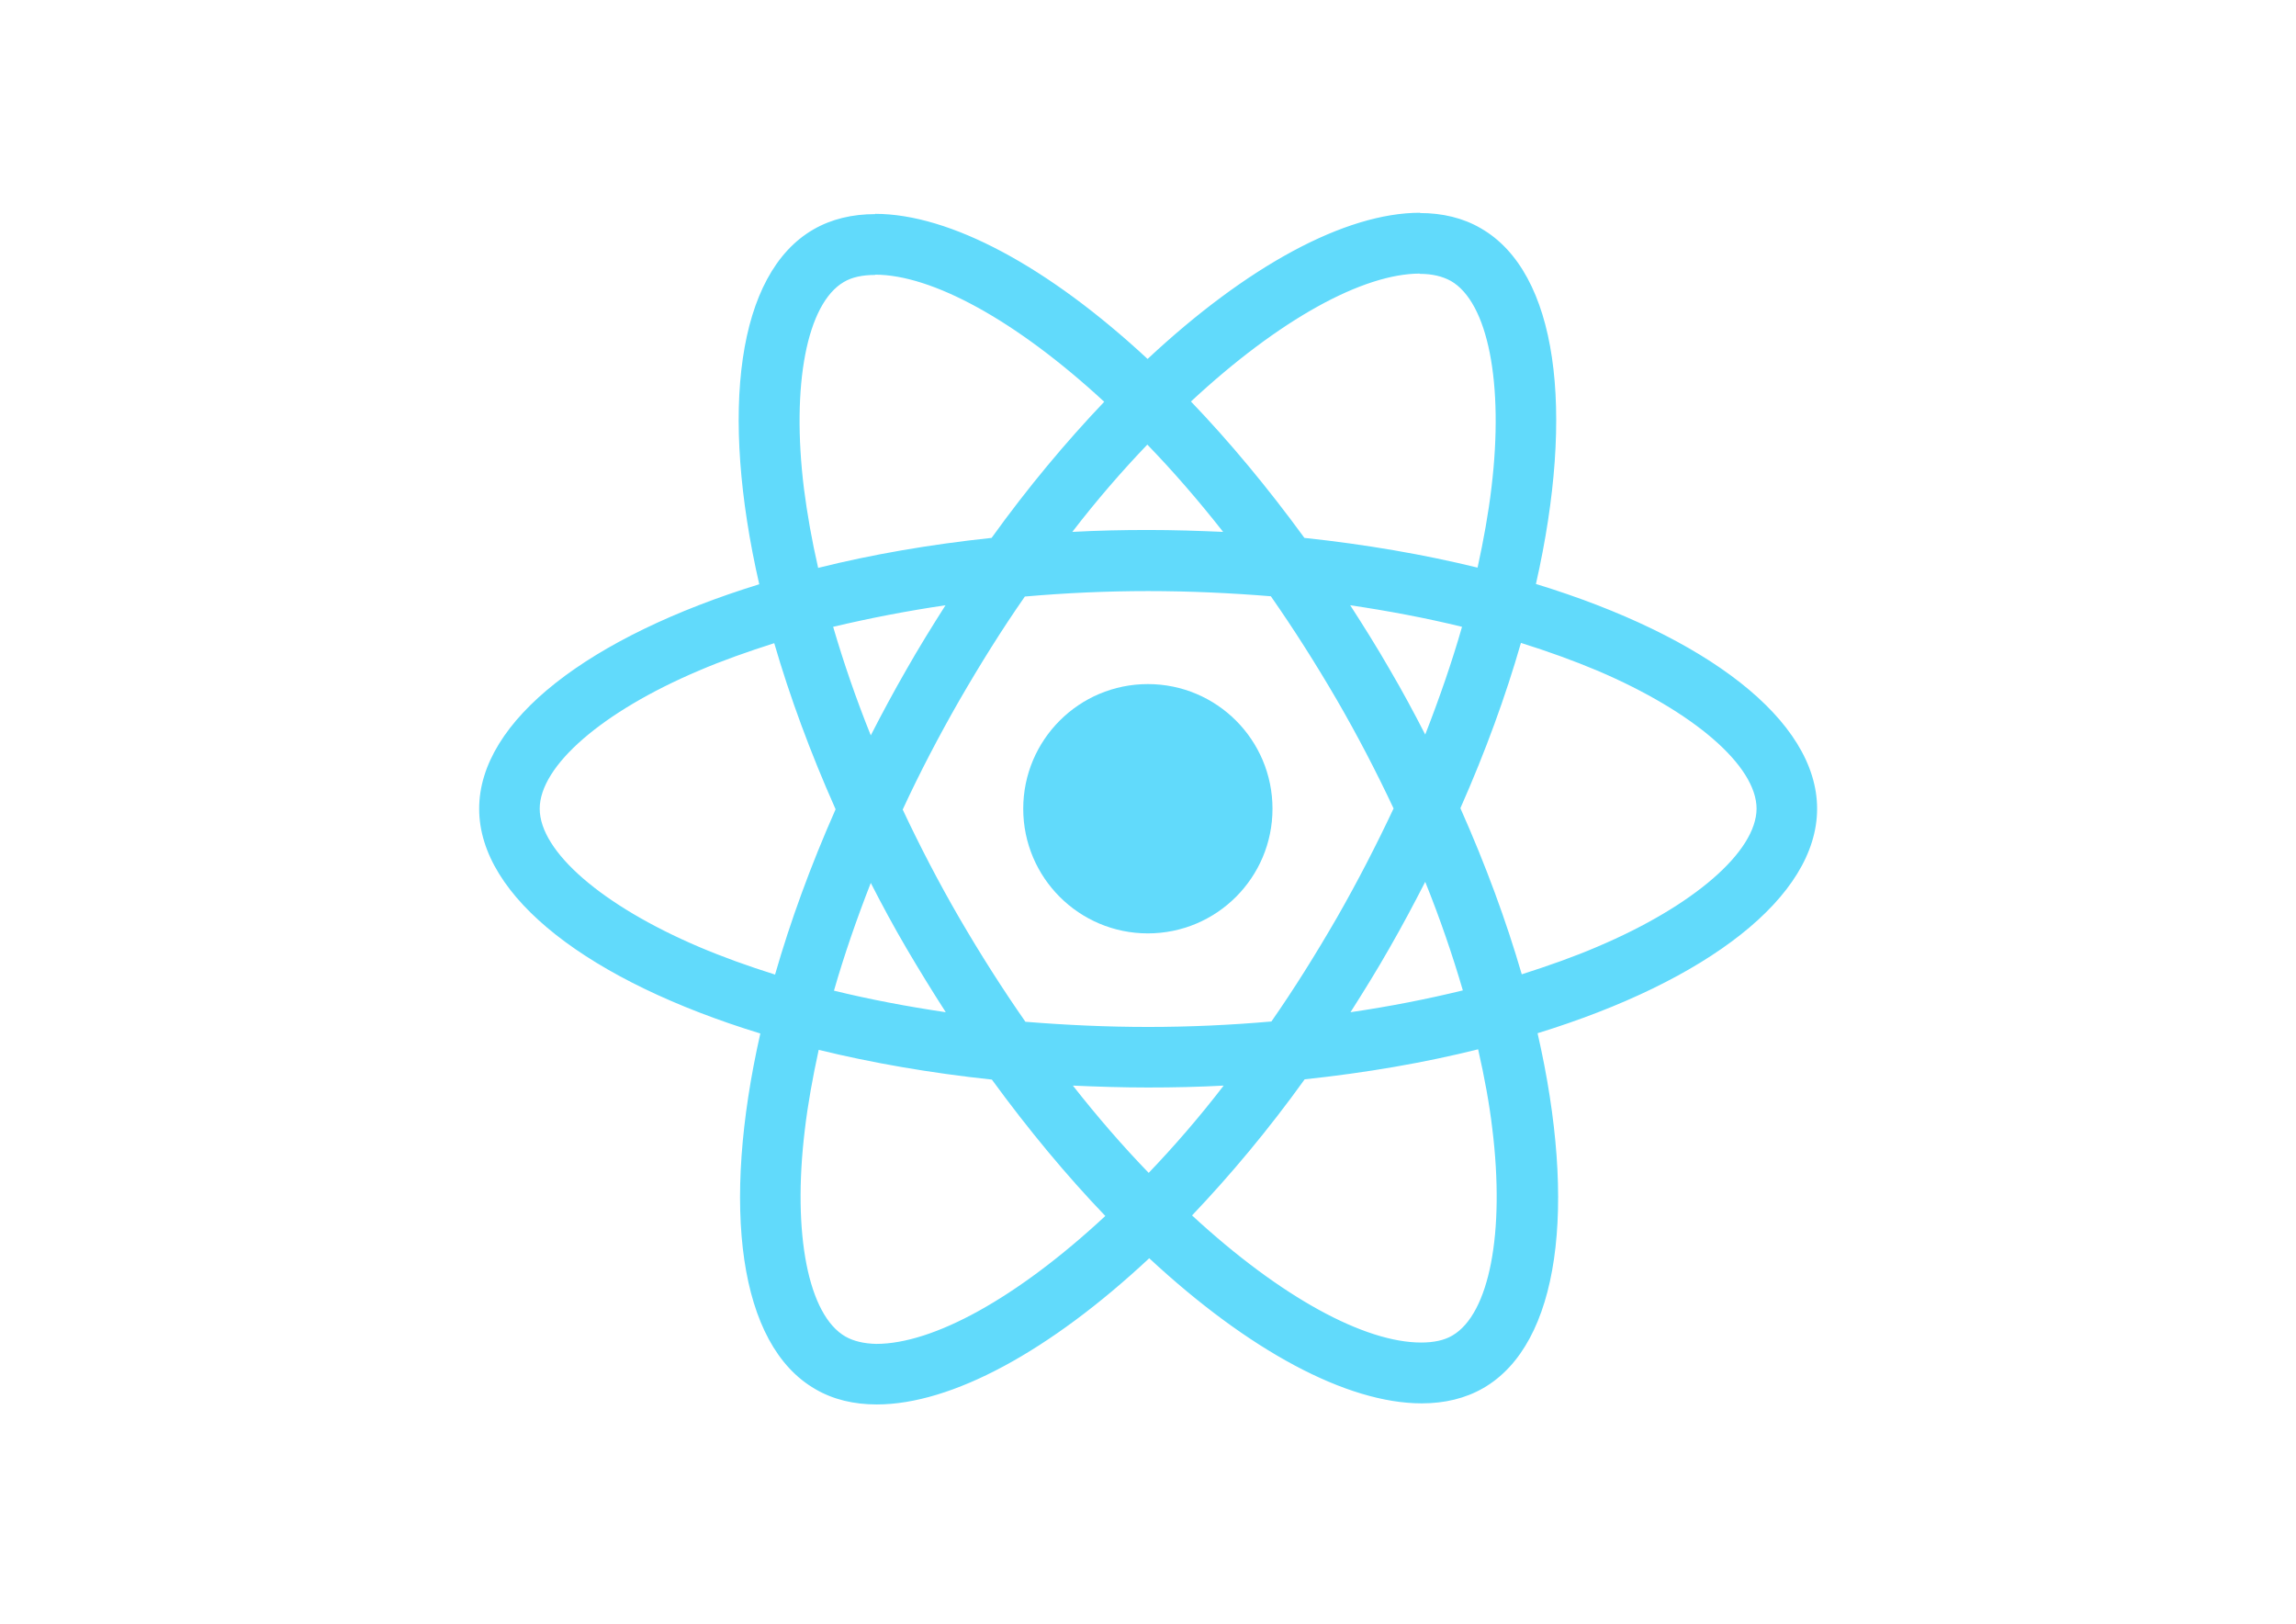
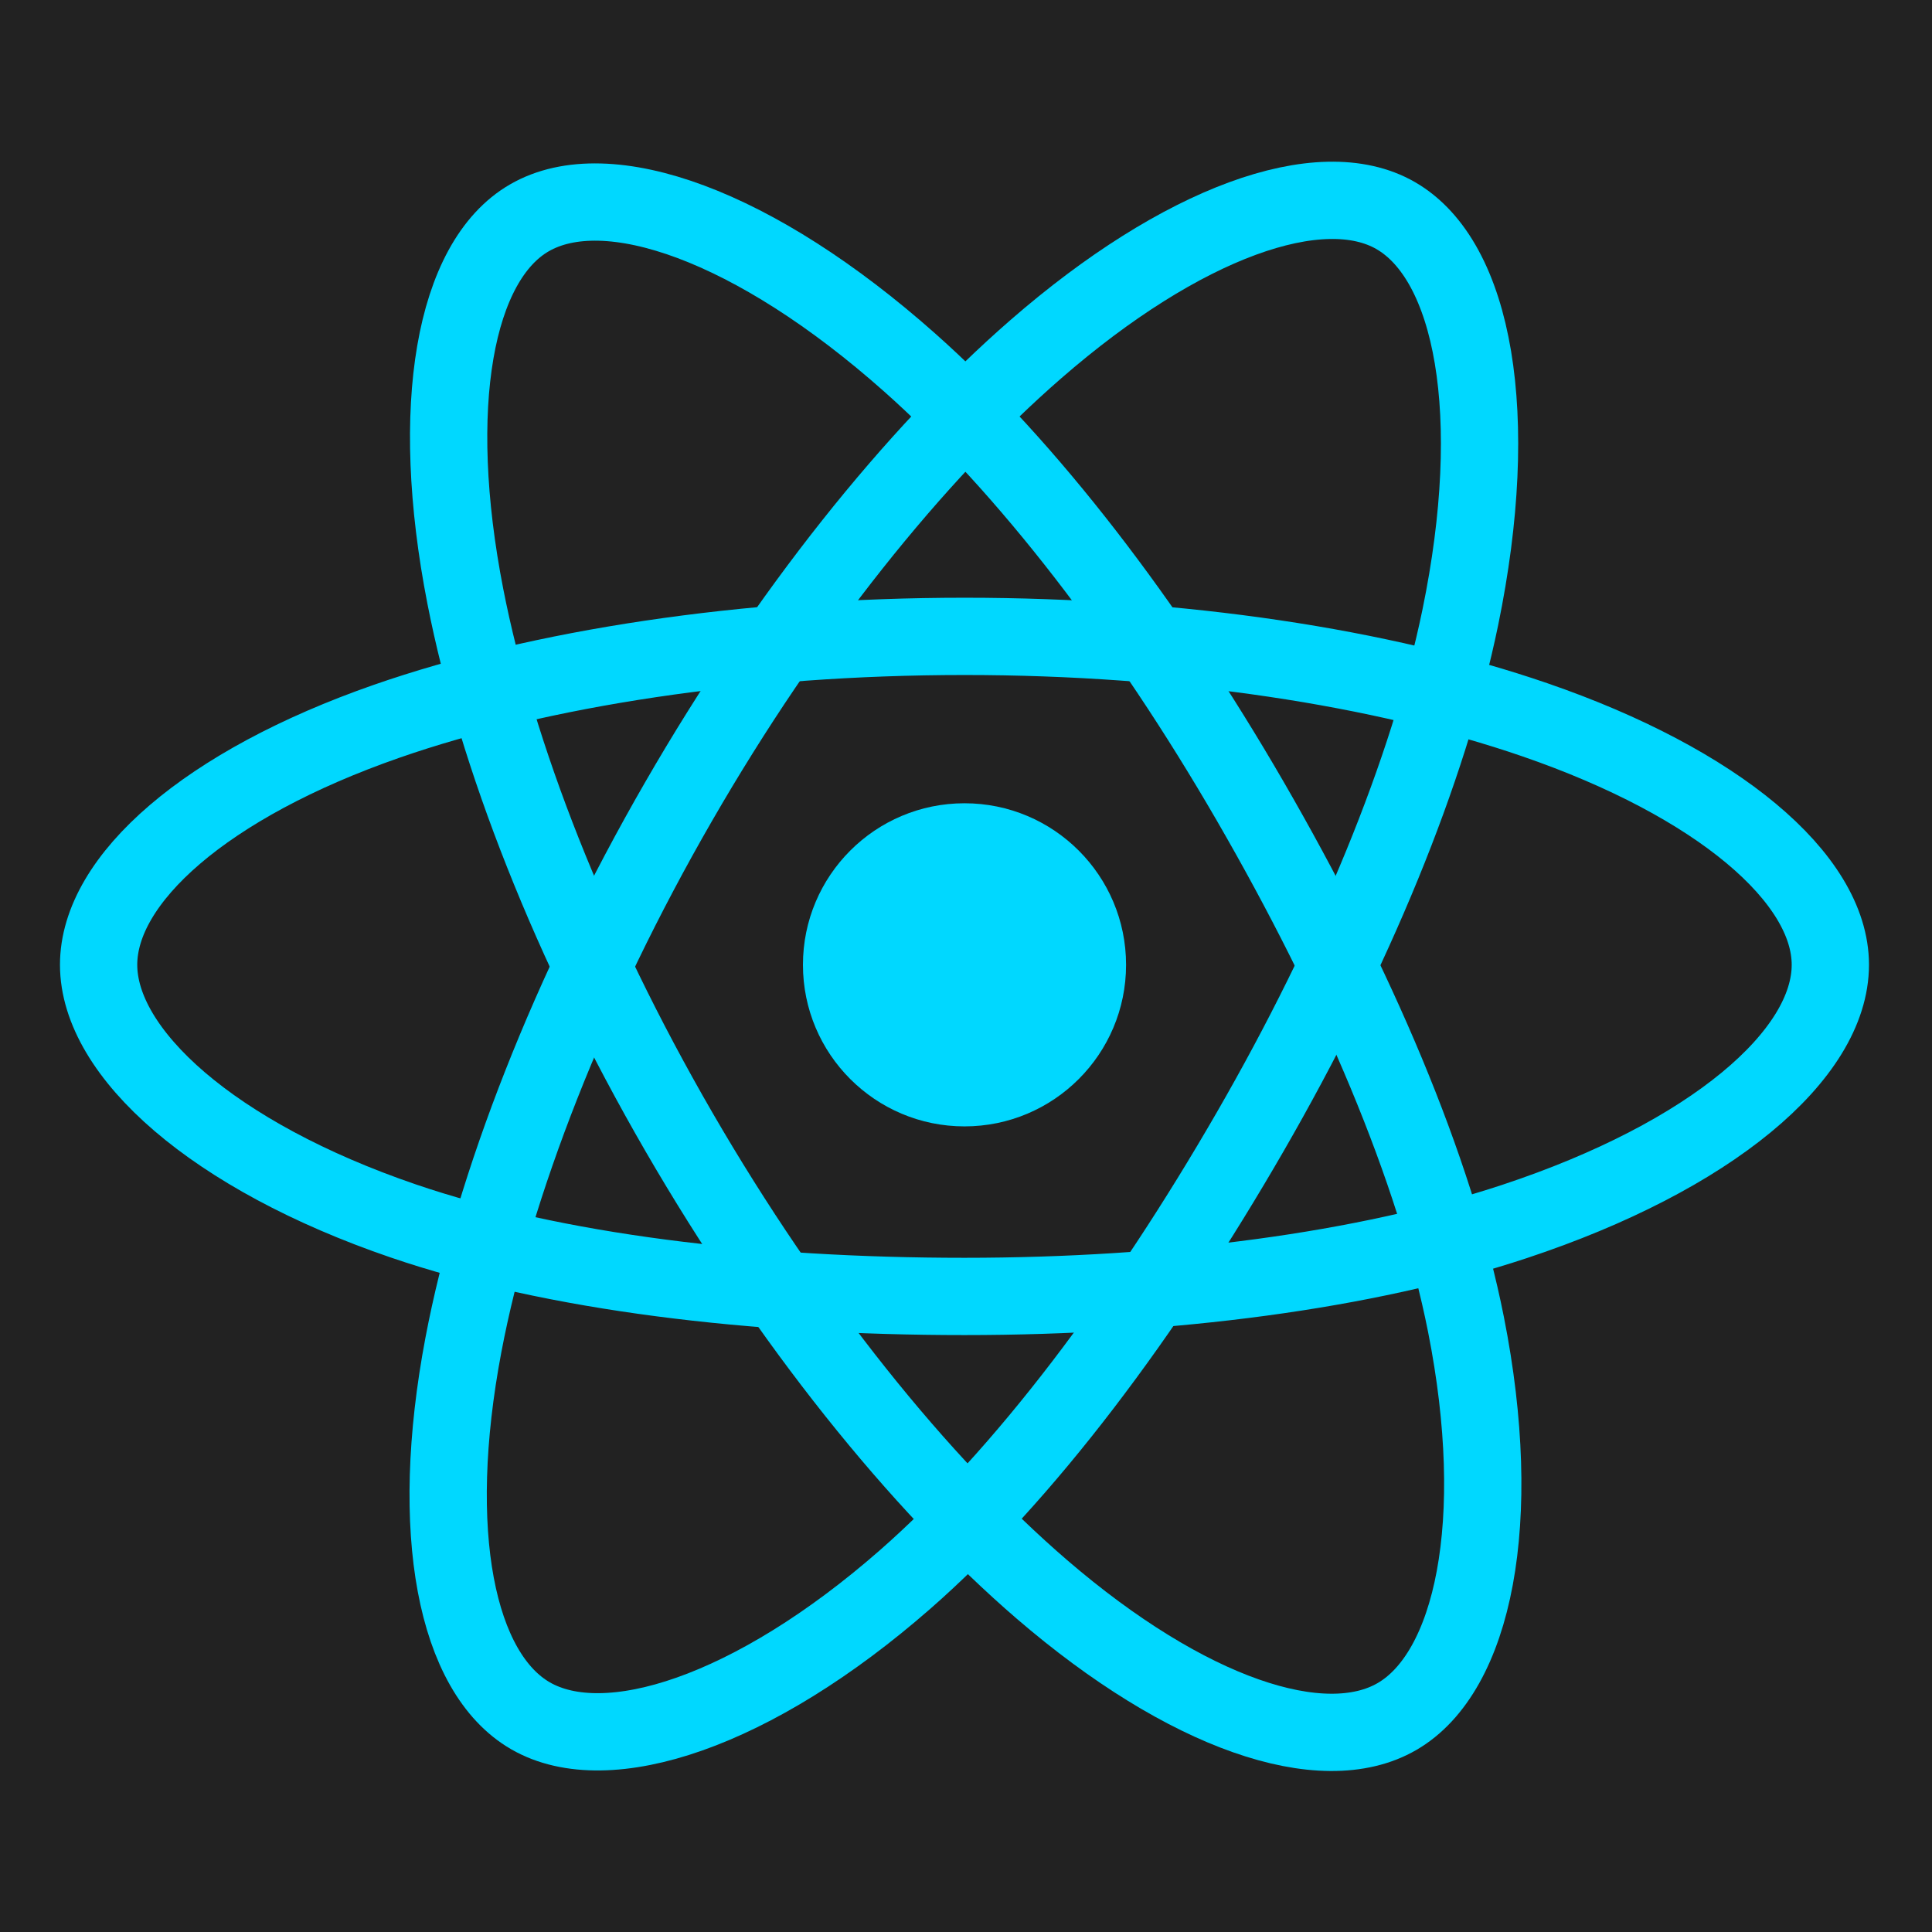
- <svg xmlns="http://www.w3.org/2000/svg" class="w-6" viewBox="0 0 841.9 595.3">
-   <g fill="#61DAFB">
-     <path d="M666.3 296.5c0-32.5-40.7-63.3-103.1-82.4 14.4-63.6 8-114.2-20.2-130.4-6.5-3.8-14.1-5.6-22.4-5.6v22.3c4.6 0 8.3.9 11.4 2.6 13.6 7.8 19.5 37.5 14.9 75.7-1.1 9.4-2.9 19.3-5.1 29.4-19.6-4.8-41-8.5-63.5-10.9-13.5-18.5-27.5-35.3-41.6-50 32.6-30.3 63.2-46.9 84-46.9V78c-27.5 0-63.5 19.6-99.9 53.6-36.4-33.8-72.4-53.2-99.9-53.2v22.3c20.7 0 51.4 16.5 84 46.6-14 14.7-28 31.4-41.3 49.9-22.6 2.4-44 6.1-63.6 11-2.3-10-4-19.7-5.2-29-4.7-38.2 1.1-67.9 14.6-75.8 3-1.8 6.9-2.6 11.5-2.6V78.5c-8.4 0-16 1.8-22.6 5.6-28.1 16.2-34.4 66.7-19.9 130.1-62.2 19.2-102.7 49.9-102.7 82.3 0 32.5 40.7 63.3 103.1 82.4-14.4 63.6-8 114.2 20.2 130.4 6.5 3.8 14.1 5.6 22.5 5.6 27.5 0 63.5-19.6 99.9-53.6 36.4 33.8 72.4 53.2 99.9 53.2 8.4 0 16-1.8 22.6-5.6 28.1-16.2 34.4-66.7 19.9-130.1 62-19.1 102.5-49.9 102.5-82.3zm-130.2-66.7c-3.7 12.9-8.3 26.2-13.5 39.5-4.1-8-8.4-16-13.1-24-4.6-8-9.5-15.8-14.4-23.4 14.2 2.1 27.9 4.7 41 7.9zm-45.8 106.5c-7.8 13.5-15.8 26.3-24.1 38.2-14.9 1.3-30 2-45.2 2-15.1 0-30.2-.7-45-1.9-8.3-11.9-16.4-24.6-24.2-38-7.6-13.1-14.5-26.4-20.8-39.8 6.2-13.4 13.2-26.8 20.7-39.9 7.8-13.5 15.8-26.3 24.1-38.2 14.9-1.3 30-2 45.2-2 15.1 0 30.2.7 45 1.9 8.3 11.9 16.4 24.6 24.2 38 7.6 13.1 14.5 26.4 20.8 39.8-6.3 13.4-13.2 26.8-20.7 39.9zm32.3-13c5.4 13.4 10 26.8 13.8 39.8-13.1 3.2-26.9 5.9-41.2 8 4.9-7.7 9.8-15.6 14.4-23.7 4.6-8 8.9-16.1 13-24.1zM421.2 430c-9.3-9.6-18.6-20.3-27.8-32 9 .4 18.2.7 27.5.7 9.4 0 18.7-.2 27.8-.7-9 11.7-18.3 22.4-27.5 32zm-74.4-58.9c-14.2-2.1-27.9-4.7-41-7.9 3.7-12.9 8.3-26.2 13.5-39.5 4.1 8 8.4 16 13.1 24 4.7 8 9.5 15.8 14.4 23.4zM420.7 163c9.3 9.6 18.6 20.3 27.8 32-9-.4-18.2-.7-27.5-.7-9.4 0-18.7.2-27.8.7 9-11.7 18.3-22.4 27.5-32zm-74 58.9c-4.9 7.7-9.8 15.6-14.4 23.7-4.6 8-8.9 16-13 24-5.4-13.4-10-26.8-13.8-39.8 13.1-3.1 26.9-5.8 41.2-7.9zm-90.5 125.2c-35.4-15.1-58.3-34.9-58.3-50.6 0-15.7 22.9-35.6 58.3-50.6 8.6-3.7 18-7 27.7-10.1 5.7 19.6 13.2 40 22.5 60.9-9.2 20.8-16.6 41.1-22.2 60.6-9.9-3.1-19.3-6.5-28-10.2zM310 490c-13.6-7.8-19.5-37.5-14.9-75.7 1.1-9.4 2.9-19.3 5.1-29.4 19.6 4.8 41 8.5 63.5 10.9 13.5 18.5 27.5 35.3 41.6 50-32.6 30.3-63.2 46.9-84 46.9-4.5-.1-8.3-1-11.3-2.7zm237.2-76.2c4.7 38.2-1.1 67.9-14.6 75.8-3 1.8-6.9 2.6-11.5 2.6-20.7 0-51.4-16.5-84-46.6 14-14.7 28-31.4 41.3-49.9 22.6-2.4 44-6.1 63.6-11 2.3 10.1 4.1 19.8 5.2 29.1zm38.5-66.7c-8.6 3.7-18 7-27.7 10.1-5.7-19.6-13.2-40-22.5-60.9 9.2-20.8 16.6-41.1 22.2-60.6 9.9 3.1 19.3 6.5 28.1 10.2 35.4 15.1 58.3 34.9 58.3 50.6-.1 15.7-23 35.6-58.4 50.6zM320.8 78.4z" />
-     <circle cx="420.9" cy="296.5" r="45.7" />
-     <path d="M520.5 78.1z" />
-   </g>
+ <svg xmlns="http://www.w3.org/2000/svg" id="Layer_2" class="w-6" viewBox="0 0 3618.6 3618.6">
+   <path d="M0 0h3618.6v3618.6H0z" fill="#222" />
+   <circle cx="1806.5" cy="1807.1" r="302.6" fill="#00d8ff" />
+   <path class="st2" d="M1806.5 1191.9c406.2 0 783.6 58.3 1068.1 156.2 342.8 118 553.6 296.9 553.6 458.9 0 168.8-223.4 358.9-591.5 480.8-278.3 92.2-644.6 140.4-1030.2 140.4-395.4 0-769.7-45.2-1051.2-141.4-356.1-121.7-570.6-314.2-570.6-479.8 0-160.7 201.3-338.2 539.3-456 285.6-99.5 672.3-159.1 1082.5-159.1z" fill="none" stroke="#00d8ff" stroke-miterlimit="10" stroke-width="144.746" />
+   <path class="st2" d="M1271 1501.3c202.9-351.9 442-649.7 669-847.2 273.5-238 533.8-331.2 674.1-250.3 146.2 84.3 199.3 372.8 121 752.7-59.2 287.2-200.4 628.5-393.1 962.6-197.5 342.5-423.7 644.2-647.6 840-283.3 247.7-557.3 337.3-700.7 254.6-139.2-80.3-192.4-343.3-125.7-695 56.4-297.4 198-662.1 403-1017.4z" fill="none" stroke="#00d8ff" stroke-miterlimit="10" stroke-width="144.746" />
+   <path class="st2" d="M1271.5 2119.8c-203.5-351.6-342.1-707.4-399.9-1002.7-69.6-355.8-20.4-627.9 119.8-709 146.1-84.6 422.5 13.5 712.5 271 219.3 194.7 444.4 487.5 637.6 821.3 198.1 342.2 346.6 688.8 404.3 980.5 73.1 369.2 13.9 651.3-129.4 734.2-139.1 80.5-393.5-4.7-664.9-238.2-229.2-197.3-474.5-502.1-680-857.1z" fill="none" stroke="#00d8ff" stroke-miterlimit="10" stroke-width="144.746" />
</svg>
